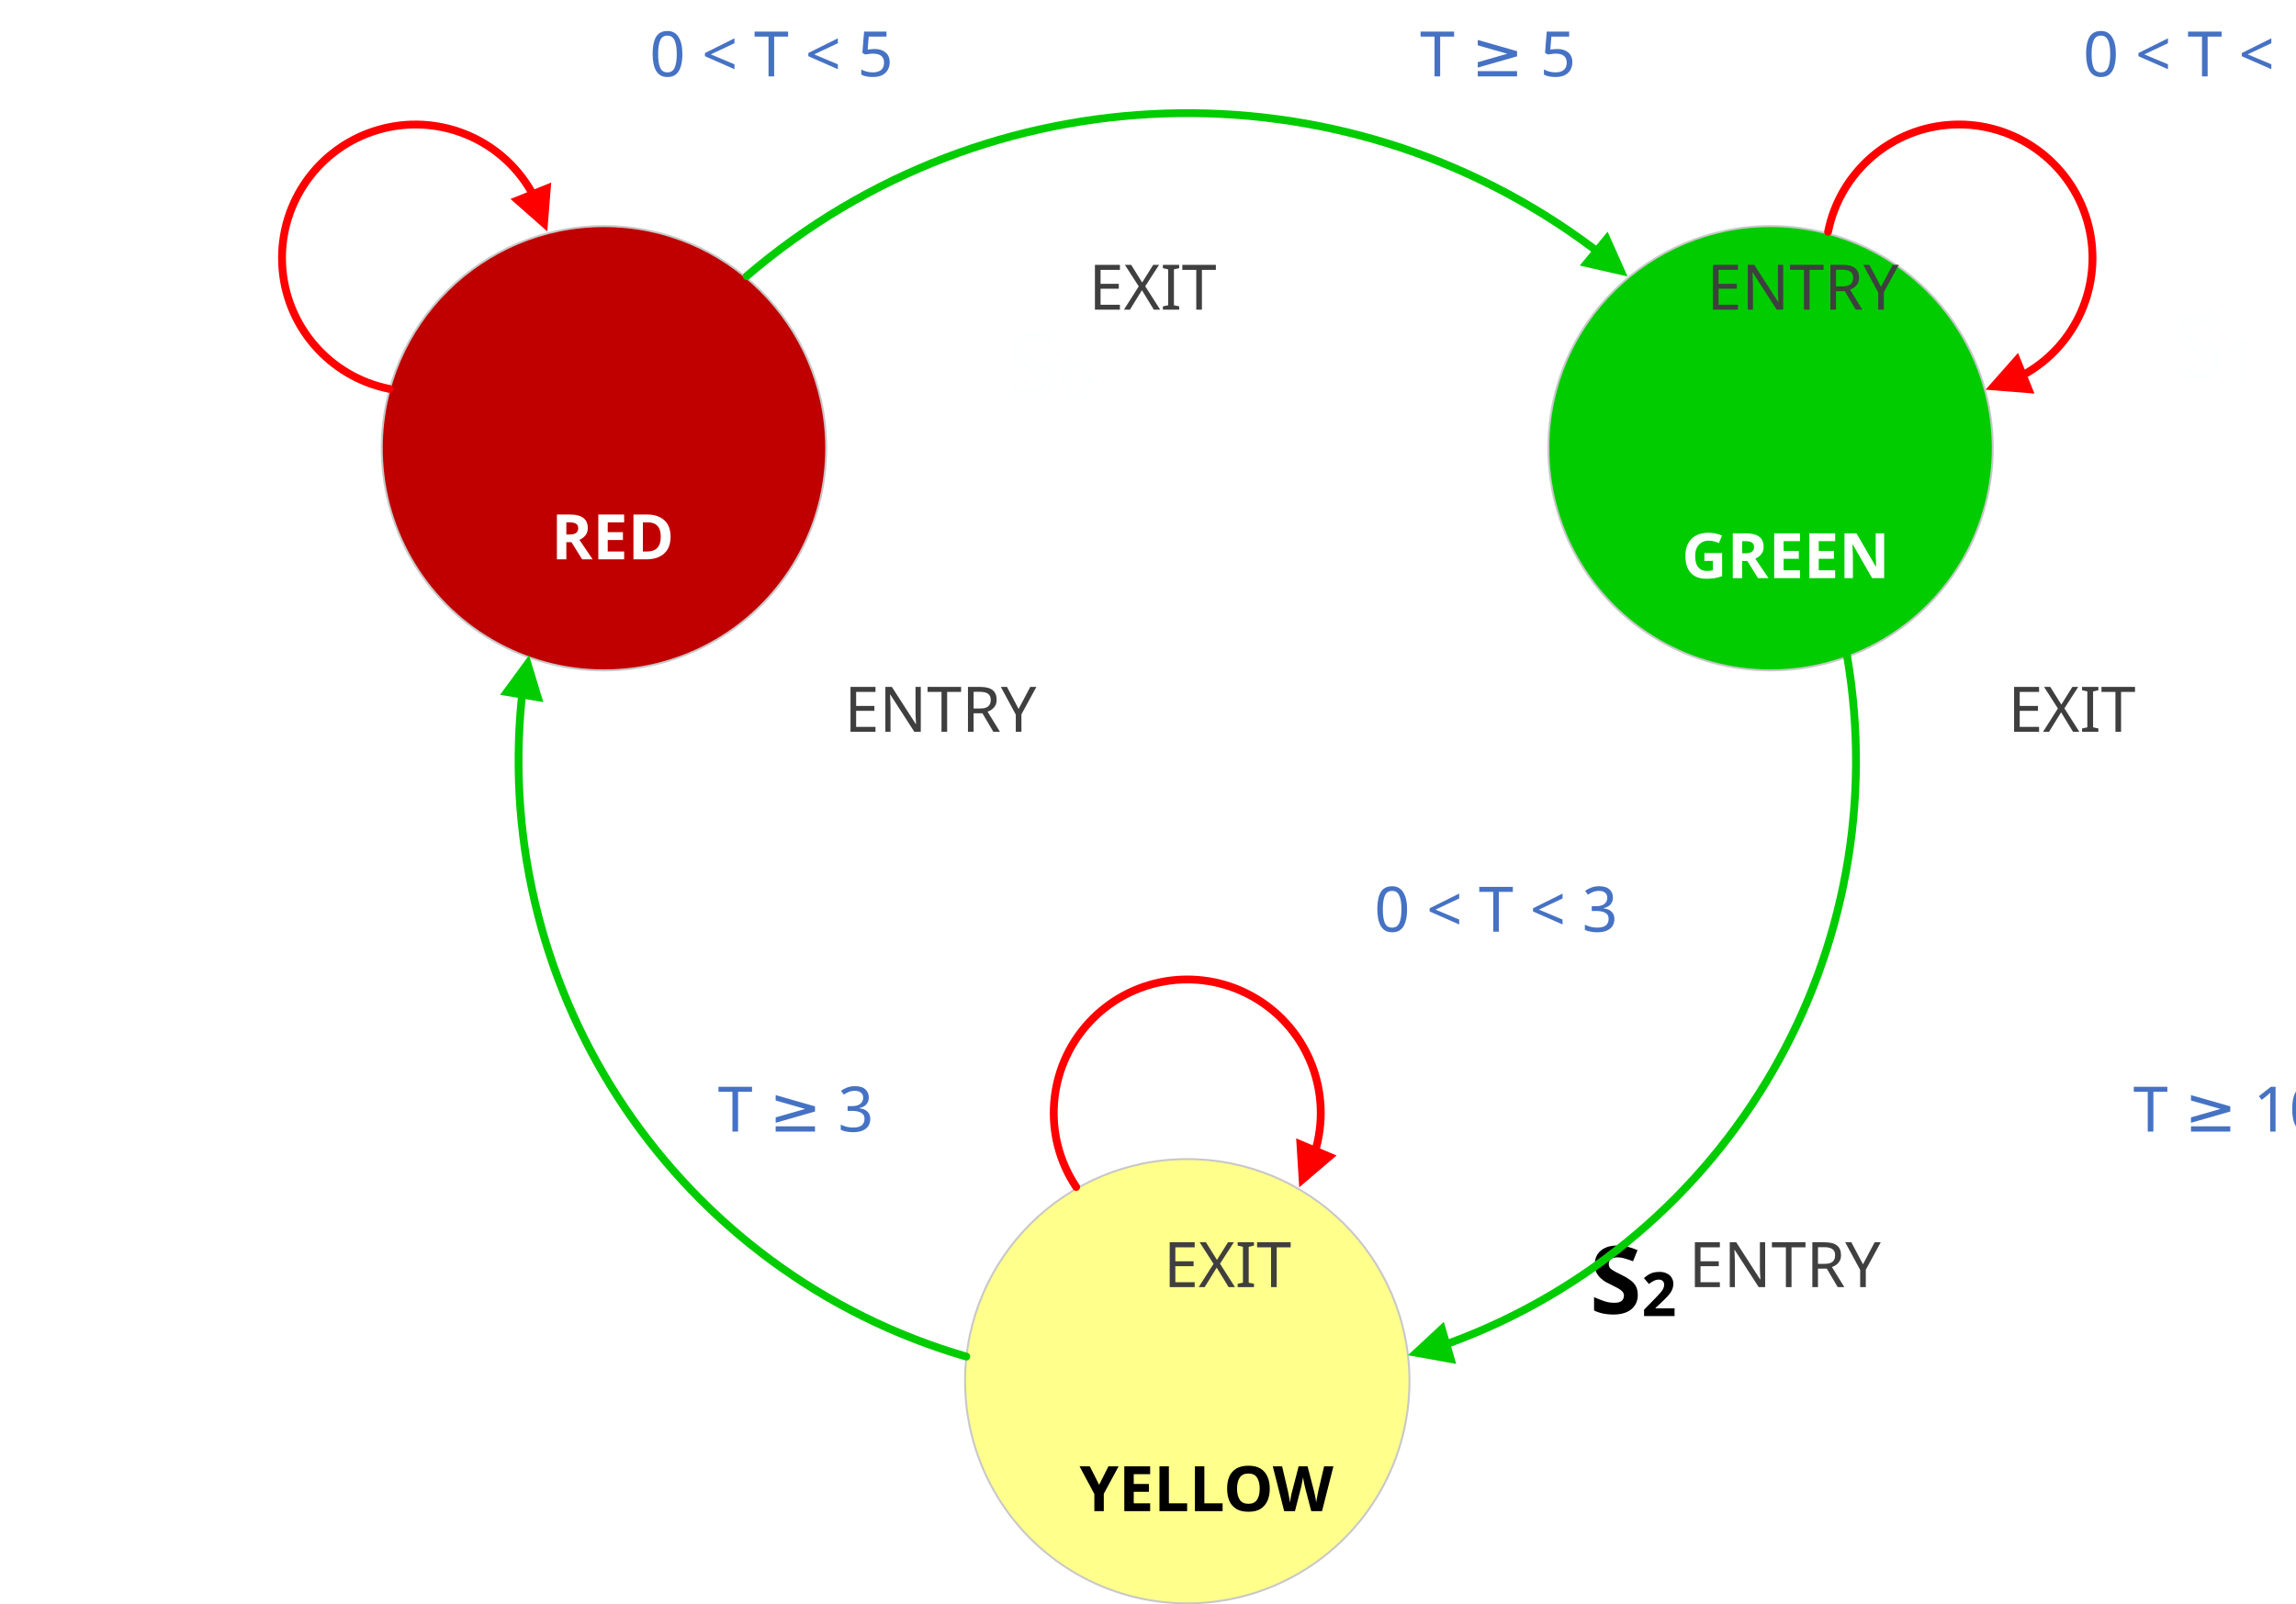
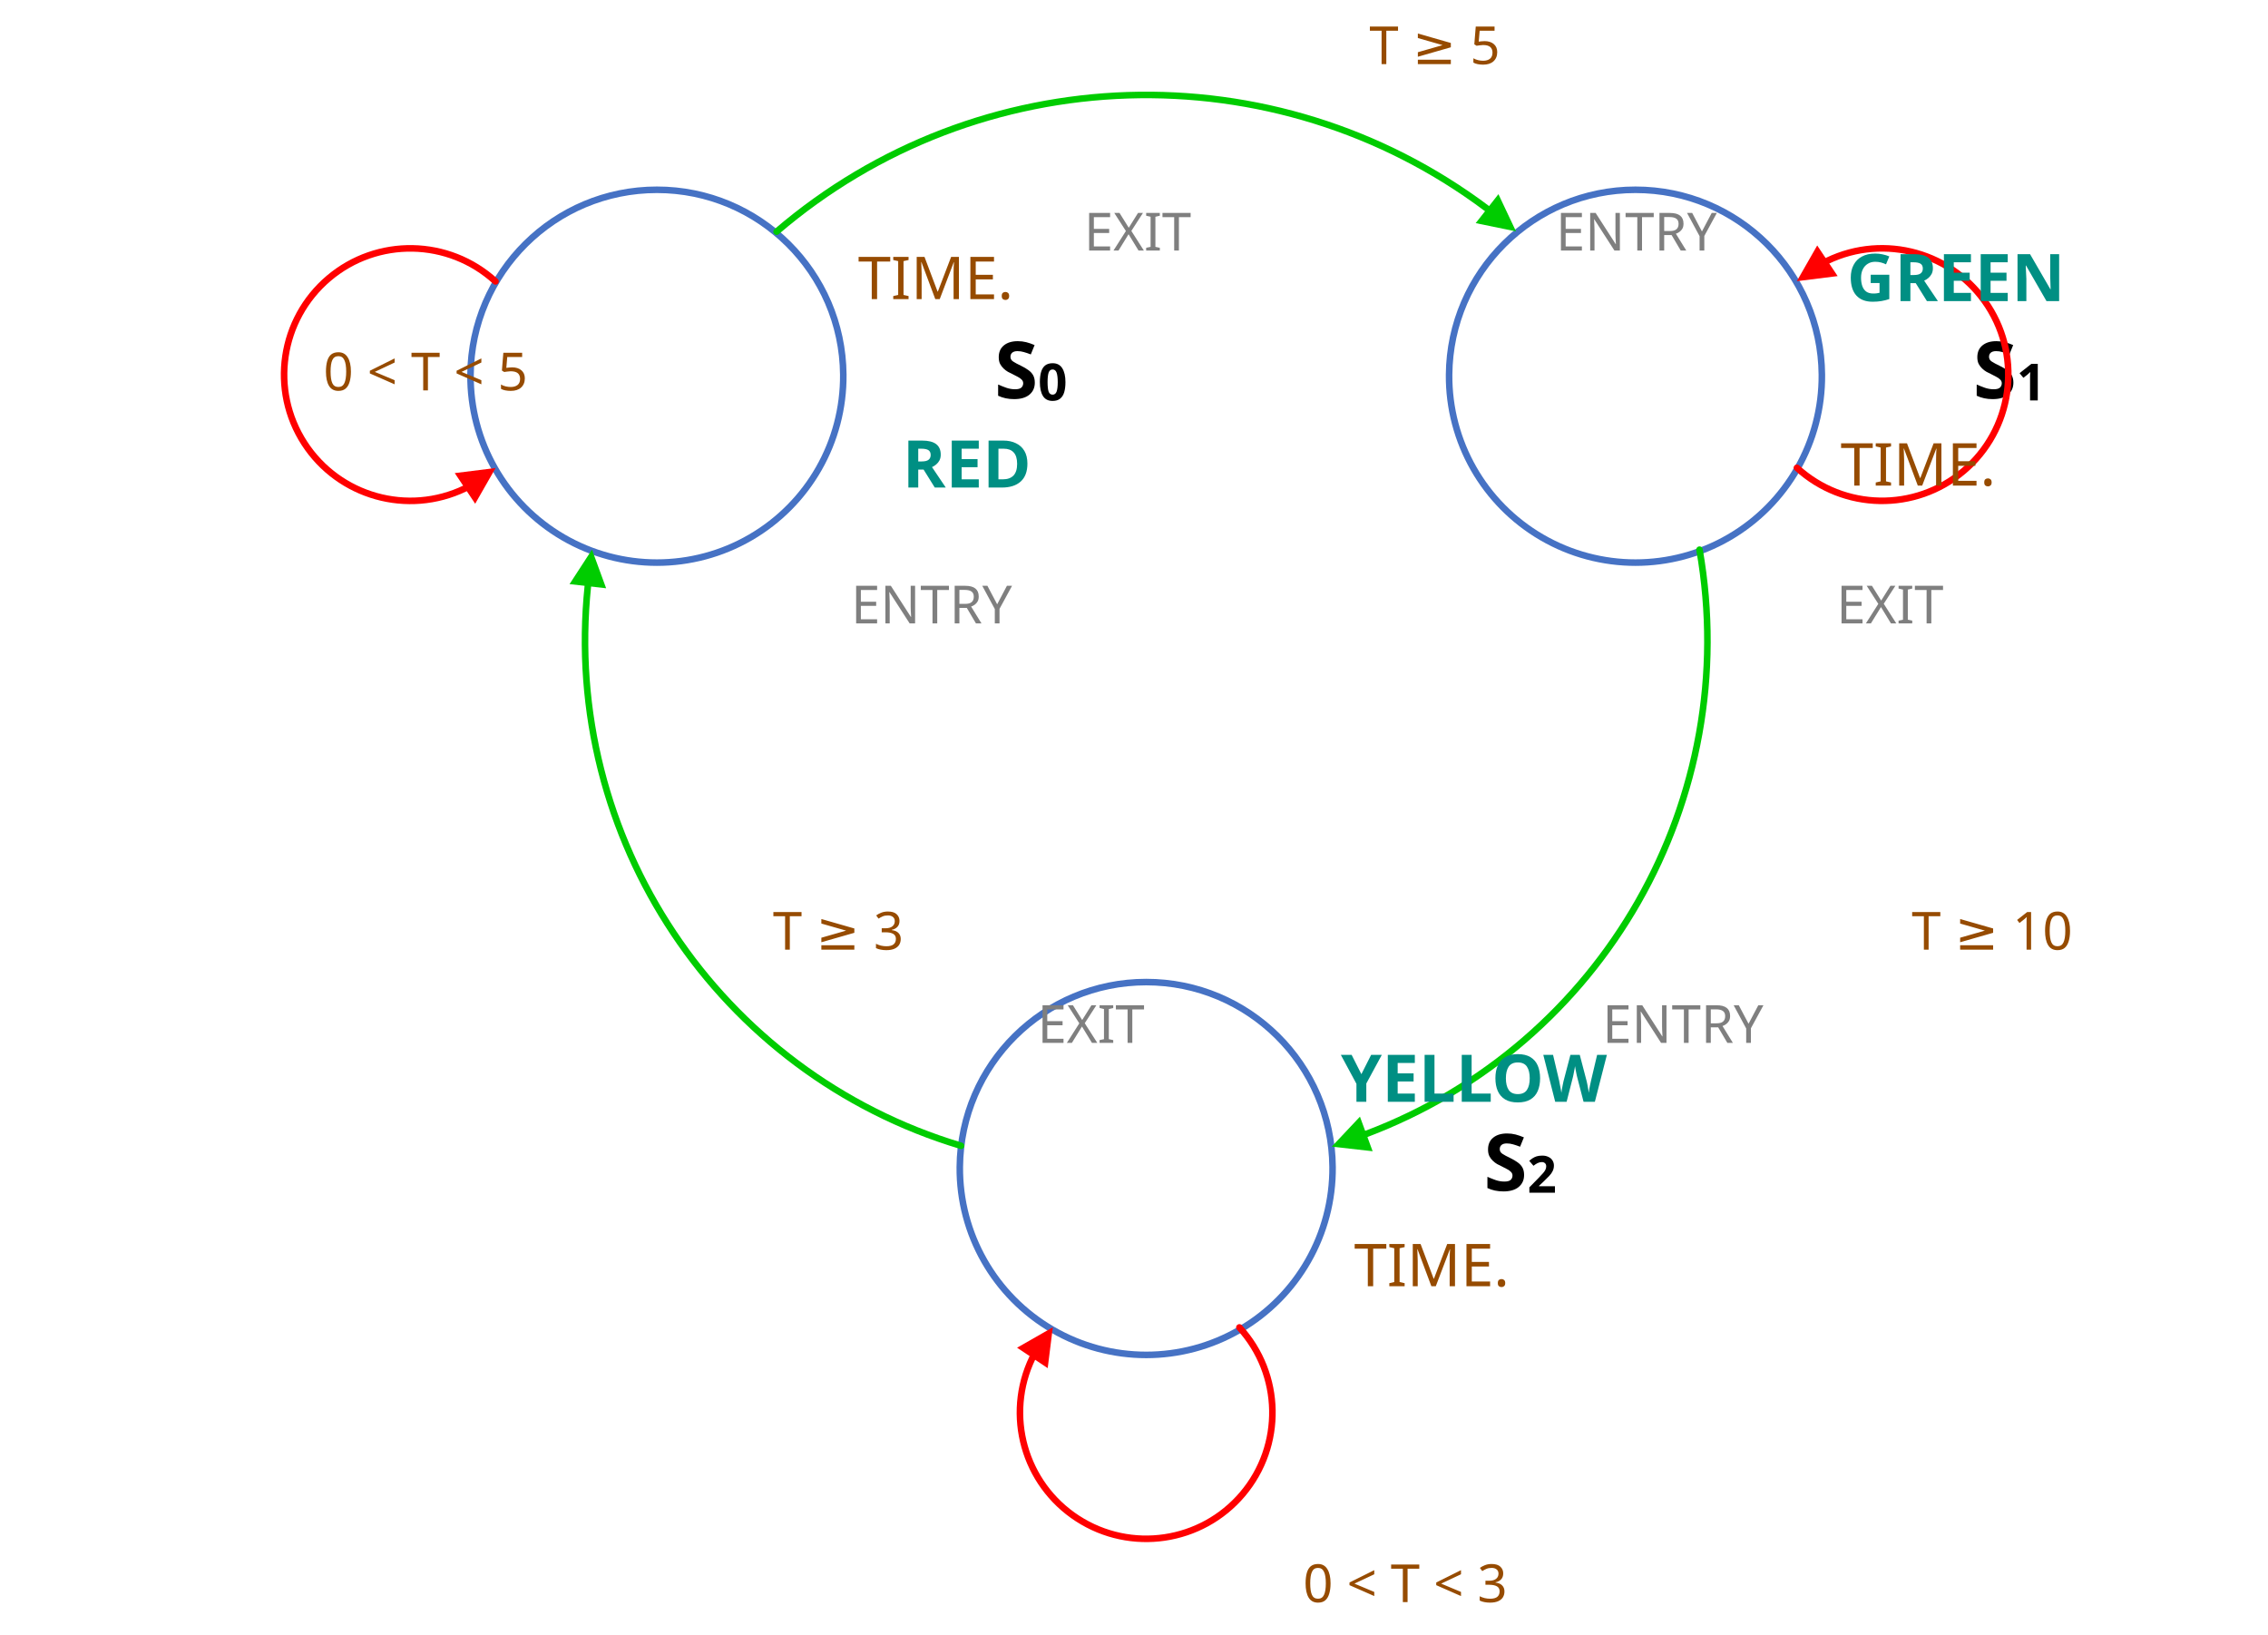
- <svg xmlns="http://www.w3.org/2000/svg" xmlns:ns1="http://schemas.microsoft.com/visio/2003/SVGExtensions/" xmlns:xlink="http://www.w3.org/1999/xlink" width="4.068in" height="2.842in" viewBox="0 0 292.898 204.595" xml:space="preserve" color-interpolation-filters="sRGB" class="st16">
+ <svg xmlns="http://www.w3.org/2000/svg" xmlns:ns1="http://schemas.microsoft.com/visio/2003/SVGExtensions/" xmlns:xlink="http://www.w3.org/1999/xlink" width="4.79in" height="3.452in" viewBox="0 0 344.909 248.531" xml:space="preserve" color-interpolation-filters="sRGB" class="st14">
  <ns1:documentProperties ns1:langID="1033" ns1:viewMarkup="false" />
  <style type="text/css">
	
- 		.st1 {fill:#c00000;stroke:#c8c8c8;stroke-width:0.25}
- 		.st2 {fill:#feffff;font-family:Calibri;font-size:1em;font-weight:bold}
+ 		.st1 {fill:none;stroke:#4672c4;stroke-width:1}
+ 		.st2 {fill:#000000;font-family:Calibri;font-size:1em;font-weight:bold}
		.st3 {baseline-shift:-32.494%;font-size:0.65em}
- 		.st4 {font-size:0.667em}
- 		.st5 {fill:#00cc00;stroke:#c8c8c8;stroke-width:0.25}
- 		.st6 {fill:#ffff8c;stroke:#c8c8c8;stroke-width:0.25}
- 		.st7 {fill:#000000;font-family:Calibri;font-size:1em;font-weight:bold}
- 		.st8 {marker-end:url(#mrkr4-21);stroke:#ff0000;stroke-linecap:round;stroke-linejoin:round;stroke-width:1}
- 		.st9 {fill:#ff0000;fill-opacity:1;stroke:#ff0000;stroke-opacity:1;stroke-width:0.357}
- 		.st10 {fill:none;stroke:none;stroke-width:0.25}
- 		.st11 {fill:#4672c4;font-family:Calibri;font-size:0.667em}
- 		.st12 {marker-end:url(#mrkr4-43);stroke:#00cc00;stroke-linecap:round;stroke-linejoin:round;stroke-width:1}
- 		.st13 {fill:#00cc00;fill-opacity:1;stroke:#00cc00;stroke-opacity:1;stroke-width:0.357}
- 		.st14 {fill:none;stroke:none;stroke-width:1}
- 		.st15 {fill:#3f3f3f;font-family:Calibri;font-size:0.667em}
- 		.st16 {fill:none;fill-rule:evenodd;font-size:12px;overflow:visible;stroke-linecap:square;stroke-miterlimit:3}
+ 		.st4 {marker-end:url(#mrkr4-18);stroke:#ff0000;stroke-linecap:round;stroke-linejoin:round;stroke-width:1}
+ 		.st5 {fill:#ff0000;fill-opacity:1;stroke:#ff0000;stroke-opacity:1;stroke-width:0.357}
+ 		.st6 {fill:none;stroke:none;stroke-width:0.25}
+ 		.st7 {fill:#964b00;font-family:Calibri;font-size:0.667em}
+ 		.st8 {marker-end:url(#mrkr4-40);stroke:#00cc00;stroke-linecap:round;stroke-linejoin:round;stroke-width:1}
+ 		.st9 {fill:#00cc00;fill-opacity:1;stroke:#00cc00;stroke-opacity:1;stroke-width:0.357}
+ 		.st10 {fill:none;stroke:none;stroke-width:1}
+ 		.st11 {fill:#7f7f7f;font-family:Calibri;font-size:0.667em}
+ 		.st12 {fill:#964b00;font-family:Calibri;font-size:0.75em}
+ 		.st13 {fill:#008f83;font-family:Calibri;font-size:0.833em;font-weight:bold}
+ 		.st14 {fill:none;fill-rule:evenodd;font-size:12px;overflow:visible;stroke-linecap:square;stroke-miterlimit:3}
	
	</style>
  <defs id="Markers">
    <g id="lend4">
      <path d="M 2 1 L 0 0 L 2 -1 L 2 1 " style="stroke:none" />
    </g>
-     <marker id="mrkr4-21" class="st9" ns1:arrowType="4" ns1:arrowSize="1" ns1:setback="5.24" refX="-5.24" orient="auto" markerUnits="strokeWidth" overflow="visible">
+     <marker id="mrkr4-18" class="st5" ns1:arrowType="4" ns1:arrowSize="1" ns1:setback="5.24" refX="-5.24" orient="auto" markerUnits="strokeWidth" overflow="visible">
      <use xlink:href="#lend4" transform="scale(-2.8,-2.8) " />
    </marker>
-     <marker id="mrkr4-43" class="st13" ns1:arrowType="4" ns1:arrowSize="1" ns1:setback="5.24" refX="-5.24" orient="auto" markerUnits="strokeWidth" overflow="visible">
+     <marker id="mrkr4-40" class="st9" ns1:arrowType="4" ns1:arrowSize="1" ns1:setback="5.24" refX="-5.24" orient="auto" markerUnits="strokeWidth" overflow="visible">
      <use xlink:href="#lend4" transform="scale(-2.8,-2.8) " />
    </marker>
  </defs>
  <g ns1:mID="0" ns1:index="1" ns1:groupContext="foregroundPage">
    <ns1:pageProperties ns1:drawingScale="0.0393701" ns1:pageScale="0.0393701" ns1:drawingUnits="24" ns1:shadowOffsetX="8.50394" ns1:shadowOffsetY="-8.50394" />
    <ns1:layer ns1:name="Flowchart" ns1:index="0" />
    <ns1:layer ns1:name="Connector" ns1:index="1" />
-     <g id="shape4-1" ns1:mID="4" ns1:groupContext="shape" ns1:layerMember="0" transform="translate(48.7041,-119.305)">
+     <g id="shape4-1" ns1:mID="4" ns1:groupContext="shape" ns1:layerMember="0" transform="translate(71.5535,-163.242)">
      <ns1:custProps>
        <ns1:cp ns1:nameU="Cost" ns1:lbl="Cost" ns1:type="7" ns1:format="@" ns1:langID="1033" />
        <ns1:cp ns1:nameU="Duration" ns1:lbl="Duration" ns1:type="2" ns1:langID="1033" />
        <ns1:cp ns1:nameU="Resources" ns1:lbl="Resources" ns1:langID="1033" />
      </ns1:custProps>
      <ns1:userDefs>
        <ns1:ud ns1:nameU="visVersion" ns1:val="VT0(15):26" />
      </ns1:userDefs>
      <ns1:textBlock ns1:margins="rect(1,1,1,1)" ns1:tabSpace="42.5197" />
-       <ns1:textRect cx="28.346" cy="176.248" width="56.7" height="56.693" />
-       <path d="M0 176.25 A28.346 28.346 0 0 1 56.69 176.25 A28.346 28.346 0 1 1 0 176.25 Z" class="st1" />
-       <text x="23.53" y="170.25" class="st2" ns1:langID="1033">
+       <ns1:textRect cx="28.346" cy="220.185" width="56.7" height="56.693" />
+       <path d="M0 220.19 A28.346 28.346 0 0 1 56.69 220.19 A28.346 28.346 0 1 1 0 220.19 Z" class="st1" />
+       <text x="23.53" y="223.79" class="st2" ns1:langID="1033">
        <ns1:paragraph ns1:horizAlign="1" />
-         <ns1:tabList />S<tspan dy="-0.284em" class="st3" ns1:baseFontSize="12">0<ns1:newlineChar />
-           <ns1:newlineChar />
-           <ns1:paragraph ns1:horizAlign="1" />
-         </tspan>
-         <tspan x="21.62" dy="2.827em" class="st4">RED</tspan>
+         <ns1:tabList />S<tspan dy="-0.284em" class="st3" ns1:langID="2057" ns1:baseFontSize="12">0</tspan>
      </text>
    </g>
-     <g id="shape10-6" ns1:mID="10" ns1:groupContext="shape" ns1:layerMember="0" transform="translate(197.523,-119.305)">
+     <g id="shape10-5" ns1:mID="10" ns1:groupContext="shape" ns1:layerMember="0" transform="translate(220.372,-163.242)">
      <ns1:custProps>
        <ns1:cp ns1:nameU="Cost" ns1:lbl="Cost" ns1:type="7" ns1:format="@" ns1:langID="1033" />
        <ns1:cp ns1:nameU="Duration" ns1:lbl="Duration" ns1:type="2" ns1:langID="1033" />
        <ns1:cp ns1:nameU="Resources" ns1:lbl="Resources" ns1:langID="1033" />
      </ns1:custProps>
      <ns1:userDefs>
        <ns1:ud ns1:nameU="visVersion" ns1:val="VT0(15):26" />
      </ns1:userDefs>
      <ns1:textBlock ns1:margins="rect(1,1,1,1)" ns1:tabSpace="42.5197" />
-       <ns1:textRect cx="28.346" cy="176.248" width="56.7" height="56.693" />
-       <path d="M0 176.25 A28.346 28.346 0 0 1 56.69 176.25 A28.346 28.346 0 1 1 0 176.25 Z" class="st5" />
-       <text x="23.53" y="167.85" class="st2" ns1:langID="1033">
+       <ns1:textRect cx="28.346" cy="220.185" width="56.7" height="56.693" />
+       <path d="M0 220.19 A28.346 28.346 0 0 1 56.69 220.19 A28.346 28.346 0 1 1 0 220.19 Z" class="st1" />
+       <text x="23.53" y="223.79" class="st2" ns1:langID="1033">
        <ns1:paragraph ns1:horizAlign="1" />
-         <ns1:tabList />S<tspan dy="-0.284em" class="st3" ns1:baseFontSize="12">1<ns1:newlineChar />
-           <ns1:newlineChar />
-         </tspan>
-         <tspan x="17.01" dy="3.427em" class="st4">GREEN</tspan>
+         <ns1:tabList />S<tspan dy="-0.284em" class="st3" ns1:baseFontSize="12">1</tspan>
      </text>
    </g>
-     <g id="shape11-11" ns1:mID="11" ns1:groupContext="shape" ns1:layerMember="0" transform="translate(123.114,-0.25)">
+     <g id="shape11-9" ns1:mID="11" ns1:groupContext="shape" ns1:layerMember="0" transform="translate(145.963,-42.7697)">
      <ns1:custProps>
        <ns1:cp ns1:nameU="Cost" ns1:lbl="Cost" ns1:type="7" ns1:format="@" ns1:langID="1033" />
        <ns1:cp ns1:nameU="Duration" ns1:lbl="Duration" ns1:type="2" ns1:langID="1033" />
        <ns1:cp ns1:nameU="Resources" ns1:lbl="Resources" ns1:langID="1033" />
      </ns1:custProps>
      <ns1:userDefs>
        <ns1:ud ns1:nameU="visVersion" ns1:val="VT0(15):26" />
      </ns1:userDefs>
      <ns1:textBlock ns1:margins="rect(1,1,1,1)" ns1:tabSpace="42.5197" />
-       <ns1:textRect cx="28.346" cy="176.248" width="56.7" height="56.693" />
-       <path d="M0 176.25 A28.346 28.346 0 0 1 56.69 176.25 A28.346 28.346 0 1 1 0 176.25 Z" class="st6" />
-       <text x="23.53" y="167.85" class="st7" ns1:langID="1033">
+       <ns1:textRect cx="28.346" cy="220.185" width="56.7" height="56.693" />
+       <path d="M0 220.19 A28.346 28.346 0 0 1 56.69 220.19 A28.346 28.346 0 1 1 0 220.19 Z" class="st1" />
+       <text x="23.53" y="223.79" class="st2" ns1:langID="1033">
        <ns1:paragraph ns1:horizAlign="1" />
-         <ns1:tabList />S<tspan dy="-0.284em" class="st3" ns1:baseFontSize="12">2<ns1:newlineChar />
-           <ns1:newlineChar />
-           <ns1:paragraph ns1:horizAlign="1" />
-         </tspan>
-         <tspan x="14.6" dy="3.427em" class="st4">YELLOW</tspan>
+         <ns1:tabList />S<tspan dy="-0.284em" class="st3" ns1:baseFontSize="12">2</tspan>
      </text>
    </g>
-     <g id="shape42-16" ns1:mID="42" ns1:groupContext="shape" ns1:layerMember="1" transform="translate(-67.6196,201.613) rotate(-135)">
-       <ns1:userDefs>
-         <ns1:ud ns1:nameU="ScaleFactor" ns1:val="VT0(1):26" />
-         <ns1:ud ns1:nameU="visVersion" ns1:val="VT0(15):26" />
-       </ns1:userDefs>
-       <path d="M24.55 190.42 A17.031 17.031 0 1 1 29.66 221.06 L29.33 220.92" class="st8" />
-     </g>
-     <g id="shape54-22" ns1:mID="54" ns1:groupContext="shape" transform="translate(30.6645,-190.171)">
-       <ns1:textBlock ns1:margins="rect(1,1,1,1)" ns1:tabSpace="42.5197" />
-       <ns1:textRect cx="28.346" cy="197.508" width="56.7" height="14.173" />
-       <rect x="0" y="190.421" width="56.693" height="14.173" class="st10" />
-       <text x="14.74" y="199.91" class="st11" ns1:langID="1033">
-         <ns1:paragraph ns1:horizAlign="1" />
+     <g id="shape42-13" ns1:mID="42" ns1:groupContext="shape" ns1:layerMember="1" transform="translate(99.8999,-191.589) scale(-1,1)">
+       <ns1:userDefs>
+         <ns1:ud ns1:nameU="ScaleFactor" ns1:val="VT0(1):26" />
+         <ns1:ud ns1:nameU="visVersion" ns1:val="VT0(15):26" />
+       </ns1:userDefs>
+       <path d="M24.55 234.36 A19.197 19.197 0 1 1 29.19 265.84 L28.89 265.64" class="st4" />
+     </g>
+     <g id="shape54-19" ns1:mID="54" ns1:groupContext="shape" transform="translate(0.25,-184.502)">
+       <ns1:textBlock ns1:margins="rect(1,1,1,1)" ns1:tabSpace="42.5197" />
+       <ns1:textRect cx="21.26" cy="241.445" width="42.52" height="14.173" />
+       <rect x="0" y="234.358" width="42.52" height="14.173" class="st6" />
+       <text x="11.47" y="243.84" class="st7" ns1:langID="1033">
+         <ns1:paragraph ns1:indentLeft="2.83" ns1:indentRight="2.83" ns1:horizAlign="2" />
        <ns1:tabList />0 &lt; T &lt; 5</text>
    </g>
-     <g id="shape84-25" ns1:mID="84" ns1:groupContext="shape" ns1:layerMember="1" transform="translate(81.1993,-87.7272) rotate(-45)">
-       <ns1:userDefs>
-         <ns1:ud ns1:nameU="ScaleFactor" ns1:val="VT0(1):26" />
-         <ns1:ud ns1:nameU="visVersion" ns1:val="VT0(15):26" />
-       </ns1:userDefs>
-       <path d="M24.55 190.42 A17.031 17.031 0 1 1 29.66 221.06 L29.33 220.92" class="st8" />
-     </g>
-     <g id="shape85-30" ns1:mID="85" ns1:groupContext="shape" transform="translate(215.563,-190.171)">
-       <ns1:textBlock ns1:margins="rect(1,1,1,1)" ns1:tabSpace="42.5197" />
-       <ns1:textRect cx="28.346" cy="197.508" width="56.7" height="14.173" />
-       <rect x="0" y="190.421" width="56.693" height="14.173" class="st10" />
-       <text x="12.71" y="199.91" class="st11" ns1:langID="1033">
-         <ns1:paragraph ns1:horizAlign="1" />
+     <g id="shape84-22" ns1:mID="84" ns1:groupContext="shape" ns1:layerMember="1" transform="translate(248.719,305.474) scale(1,-1)">
+       <ns1:userDefs>
+         <ns1:ud ns1:nameU="ScaleFactor" ns1:val="VT0(1):26" />
+         <ns1:ud ns1:nameU="visVersion" ns1:val="VT0(15):26" />
+       </ns1:userDefs>
+       <path d="M24.55 234.36 A19.197 19.197 0 1 1 29.19 265.84 L28.89 265.64" class="st4" />
+     </g>
+     <g id="shape85-27" ns1:mID="85" ns1:groupContext="shape" transform="translate(304.974,-184.502)">
+       <ns1:textBlock ns1:margins="rect(1,1,1,1)" ns1:tabSpace="42.5197" />
+       <ns1:textRect cx="19.843" cy="241.445" width="39.69" height="14.173" />
+       <rect x="0" y="234.358" width="39.685" height="14.173" class="st6" />
+       <text x="3.83" y="243.84" class="st7" ns1:langID="1033">
+         <ns1:paragraph ns1:indentLeft="2.83" ns1:indentRight="2.83" />
        <ns1:tabList />0 &lt; T &lt; 10</text>
    </g>
-     <g id="shape86-33" ns1:mID="86" ns1:groupContext="shape" ns1:layerMember="1" transform="translate(-53.1345,175.998) rotate(-90)">
-       <ns1:userDefs>
-         <ns1:ud ns1:nameU="ScaleFactor" ns1:val="VT0(1):26" />
-         <ns1:ud ns1:nameU="visVersion" ns1:val="VT0(15):26" />
-       </ns1:userDefs>
-       <path d="M24.55 190.42 A17.031 17.031 0 1 1 29.66 221.06 L29.33 220.92" class="st8" />
-     </g>
-     <g id="shape102-38" ns1:mID="102" ns1:groupContext="shape" ns1:layerMember="1" transform="translate(77.0506,-147.652)">
-       <ns1:userDefs>
-         <ns1:ud ns1:nameU="ScaleFactor" ns1:val="VT0(1):26" />
-         <ns1:ud ns1:nameU="visVersion" ns1:val="VT0(15):26" />
-       </ns1:userDefs>
-       <path d="M18.2 182.87 A86.368 86.368 0 0 1 126.25 179.36 L126.53 179.59" class="st12" />
-     </g>
-     <g id="shape106-44" ns1:mID="106" ns1:groupContext="shape" ns1:layerMember="1" transform="translate(399.365,165.378) rotate(122.005)">
-       <ns1:userDefs>
-         <ns1:ud ns1:nameU="ScaleFactor" ns1:val="VT0(1):26" />
-         <ns1:ud ns1:nameU="visVersion" ns1:val="VT0(15):26" />
-       </ns1:userDefs>
-       <path d="M17.41 182.23 A79.206 79.206 0 0 1 118.68 178.64 L118.95 178.88" class="st12" />
-     </g>
-     <g id="shape108-49" ns1:mID="108" ns1:groupContext="shape" ns1:layerMember="1" transform="translate(-22.0358,284.433) rotate(-122.005)">
-       <ns1:userDefs>
-         <ns1:ud ns1:nameU="ScaleFactor" ns1:val="VT0(1):26" />
-         <ns1:ud ns1:nameU="visVersion" ns1:val="VT0(15):26" />
-       </ns1:userDefs>
-       <path d="M17.41 182.23 A79.206 79.206 0 0 1 118.68 178.64 L118.95 178.88" class="st12" />
-     </g>
-     <g id="shape110-54" ns1:mID="110" ns1:groupContext="shape" transform="translate(123.114,-81.0374)">
-       <ns1:textBlock ns1:margins="rect(1,1,1,1)" ns1:tabSpace="42.5197" />
-       <ns1:textRect cx="28.346" cy="197.508" width="56.7" height="14.173" />
-       <rect x="0" y="190.421" width="56.693" height="14.173" class="st10" />
-       <text x="14.74" y="199.91" class="st11" ns1:langID="1033">
-         <ns1:paragraph ns1:horizAlign="1" />
+     <g id="shape86-30" ns1:mID="86" ns1:groupContext="shape" ns1:layerMember="1" transform="translate(422.841,177.274) rotate(90)">
+       <ns1:userDefs>
+         <ns1:ud ns1:nameU="ScaleFactor" ns1:val="VT0(1):26" />
+         <ns1:ud ns1:nameU="visVersion" ns1:val="VT0(15):26" />
+       </ns1:userDefs>
+       <path d="M24.55 234.36 A19.197 19.197 0 1 1 29.19 265.84 L28.89 265.64" class="st4" />
+     </g>
+     <g id="shape102-35" ns1:mID="102" ns1:groupContext="shape" ns1:layerMember="1" transform="translate(99.8999,-191.589)">
+       <ns1:userDefs>
+         <ns1:ud ns1:nameU="ScaleFactor" ns1:val="VT0(1):26" />
+         <ns1:ud ns1:nameU="visVersion" ns1:val="VT0(15):26" />
+       </ns1:userDefs>
+       <path d="M18.2 226.8 A86.368 86.368 0 0 1 126.25 223.3 L126.53 223.52" class="st8" />
+     </g>
+     <g id="shape106-41" ns1:mID="106" ns1:groupContext="shape" ns1:layerMember="1" transform="translate(460.169,187.544) rotate(121.701)">
+       <ns1:userDefs>
+         <ns1:ud ns1:nameU="ScaleFactor" ns1:val="VT0(1):26" />
+         <ns1:ud ns1:nameU="visVersion" ns1:val="VT0(15):26" />
+       </ns1:userDefs>
+       <path d="M17.53 226.26 A80.204 80.204 0 0 1 119.75 222.69 L120.03 222.91" class="st8" />
+     </g>
+     <g id="shape108-46" ns1:mID="108" ns1:groupContext="shape" ns1:layerMember="1" transform="translate(-37.1407,308.017) rotate(-121.701)">
+       <ns1:userDefs>
+         <ns1:ud ns1:nameU="ScaleFactor" ns1:val="VT0(1):26" />
+         <ns1:ud ns1:nameU="visVersion" ns1:val="VT0(15):26" />
+       </ns1:userDefs>
+       <path d="M17.53 226.26 A80.204 80.204 0 0 1 119.75 222.69 L120.03 222.91" class="st8" />
+     </g>
+     <g id="shape110-51" ns1:mID="110" ns1:groupContext="shape" transform="translate(153.05,-0.25)">
+       <ns1:textBlock ns1:margins="rect(1,1,1,1)" ns1:tabSpace="42.5197" />
+       <ns1:textRect cx="21.26" cy="241.445" width="42.52" height="14.173" />
+       <rect x="0" y="234.358" width="42.52" height="14.173" class="st6" />
+       <text x="7.65" y="243.84" class="st7" ns1:langID="1033">
+         <ns1:paragraph ns1:indentLeft="2.83" ns1:indentRight="2.83" ns1:horizAlign="1" />
        <ns1:tabList />0 &lt; T &lt; 3</text>
    </g>
-     <g id="shape111-57" ns1:mID="111" ns1:groupContext="shape" transform="translate(123.114,-190.171)">
-       <ns1:textBlock ns1:margins="rect(1,1,1,1)" ns1:tabSpace="42.5197" />
-       <ns1:textRect cx="28.346" cy="197.508" width="56.7" height="14.173" />
-       <rect x="0" y="190.421" width="56.693" height="14.173" class="st10" />
-       <text x="20.57" y="199.91" class="st11" ns1:langID="1033">
-         <ns1:paragraph ns1:horizAlign="1" />
+     <g id="shape111-54" ns1:mID="111" ns1:groupContext="shape" transform="translate(164.388,-234.108)">
+       <ns1:textBlock ns1:margins="rect(1,1,1,1)" ns1:tabSpace="42.5197" />
+       <ns1:textRect cx="14.173" cy="241.445" width="28.35" height="14.173" />
+       <rect x="0" y="234.358" width="28.346" height="14.173" class="st6" />
+       <text x="6.4" y="243.84" class="st7" ns1:langID="1033">
+         <ns1:paragraph ns1:indentLeft="2.83" ns1:indentRight="2.83" ns1:horizAlign="1" />
        <ns1:tabList />T ≥ 5</text>
    </g>
-     <g id="shape113-60" ns1:mID="113" ns1:groupContext="shape" transform="translate(233.665,-55.5256)">
-       <ns1:textBlock ns1:margins="rect(1,1,1,1)" ns1:tabSpace="42.5197" />
-       <ns1:textRect cx="28.346" cy="197.508" width="56.7" height="14.173" />
-       <rect x="0" y="190.421" width="56.693" height="14.173" class="st10" />
-       <text x="1" y="199.91" class="st11" ns1:langID="1033">
-         <ns1:paragraph />
+     <g id="shape113-57" ns1:mID="113" ns1:groupContext="shape" transform="translate(249.428,-99.4626)">
+       <ns1:textBlock ns1:margins="rect(1,1,1,1)" ns1:tabSpace="42.5197" />
+       <ns1:textRect cx="14.173" cy="241.445" width="28.35" height="14.173" />
+       <rect x="0" y="234.358" width="28.346" height="14.173" class="st6" />
+       <text x="3.83" y="243.84" class="st7" ns1:langID="1033">
+         <ns1:paragraph ns1:indentLeft="2.83" ns1:indentRight="2.83" />
        <ns1:tabList />T ≥ 10</text>
    </g>
-     <g id="shape115-63" ns1:mID="115" ns1:groupContext="shape" transform="translate(13.9797,-55.5256)">
-       <ns1:textBlock ns1:margins="rect(1,1,1,1)" ns1:tabSpace="42.5197" />
-       <ns1:textRect cx="28.346" cy="197.508" width="56.7" height="14.173" />
-       <rect x="0" y="190.421" width="56.693" height="14.173" class="st10" />
-       <text x="40.14" y="199.91" class="st11" ns1:langID="1033">
-         <ns1:paragraph ns1:horizAlign="2" />
+     <g id="shape115-60" ns1:mID="115" ns1:groupContext="shape" transform="translate(65.1755,-99.4626)">
+       <ns1:textBlock ns1:margins="rect(1,1,1,1)" ns1:tabSpace="42.5197" />
+       <ns1:textRect cx="17.143" cy="241.445" width="34.29" height="14.173" />
+       <rect x="0" y="234.358" width="34.287" height="14.173" class="st6" />
+       <text x="14.9" y="243.84" class="st7" ns1:langID="1033">
+         <ns1:paragraph ns1:indentLeft="2.83" ns1:indentRight="2.83" ns1:horizAlign="2" />
        <ns1:tabList />T ≥ 3</text>
    </g>
-     <g id="shape116-66" ns1:mID="116" ns1:groupContext="shape" transform="translate(159.964,-153.321)">
-       <ns1:textBlock ns1:margins="rect(1,1,1,1)" ns1:tabSpace="42.5197" />
-       <ns1:textRect cx="21.26" cy="190.421" width="42.52" height="28.346" />
-       <rect x="0" y="176.248" width="42.52" height="28.346" class="st14" />
-       <text x="20.31" y="192.82" class="st15" ns1:langID="1033">
-         <ns1:paragraph ns1:horizAlign="2" />
+     <g id="shape203-63" ns1:mID="203" ns1:groupContext="shape" transform="translate(219.935,-149.069)">
+       <ns1:textBlock ns1:margins="rect(1,1,1,1)" ns1:tabSpace="42.5197" />
+       <ns1:textRect cx="21.26" cy="241.445" width="42.52" height="14.173" />
+       <rect x="0" y="234.358" width="42.52" height="14.173" class="st10" />
+       <text x="21.88" y="243.84" class="st11" ns1:langID="1033">
+         <ns1:paragraph ns1:indentLeft="5.67" ns1:indentRight="5.67" ns1:horizAlign="2" />
+         <ns1:tabList />EXIT</text>
+     </g>
+     <g id="shape204-66" ns1:mID="204" ns1:groupContext="shape" transform="translate(184.502,-205.762)">
+       <ns1:textBlock ns1:margins="rect(1,1,1,1)" ns1:tabSpace="42.5197" />
+       <ns1:textRect cx="21.26" cy="241.445" width="42.52" height="14.173" />
+       <rect x="0" y="234.358" width="42.52" height="14.173" class="st10" />
+       <text x="14.64" y="243.84" class="st11" ns1:langID="1033">
+         <ns1:paragraph ns1:indentLeft="5.67" ns1:indentRight="5.67" ns1:horizAlign="2" />
        <ns1:tabList />ENTRY</text>
    </g>
-     <g id="shape117-69" ns1:mID="117" ns1:groupContext="shape" transform="translate(100.436,-153.321)">
-       <ns1:textBlock ns1:margins="rect(1,1,1,1)" ns1:tabSpace="42.5197" />
-       <ns1:textRect cx="21.26" cy="190.421" width="42.52" height="28.346" />
-       <rect x="0" y="176.248" width="42.52" height="28.346" class="st14" />
-       <text x="1" y="192.82" class="st15" ns1:langID="1033">
-         <ns1:paragraph />
+     <g id="shape205-69" ns1:mID="205" ns1:groupContext="shape" transform="translate(113.636,-85.2894)">
+       <ns1:textBlock ns1:margins="rect(1,1,1,1)" ns1:tabSpace="42.5197" />
+       <ns1:textRect cx="21.26" cy="241.445" width="42.52" height="14.173" />
+       <rect x="0" y="234.358" width="42.52" height="14.173" class="st10" />
+       <text x="6.67" y="243.84" class="st11" ns1:langID="1033">
+         <ns1:paragraph ns1:indentLeft="5.67" ns1:indentRight="5.67" />
        <ns1:tabList />EXIT</text>
    </g>
-     <g id="shape118-72" ns1:mID="118" ns1:groupContext="shape" transform="translate(176.972,-28.5965)">
-       <ns1:textBlock ns1:margins="rect(1,1,1,1)" ns1:tabSpace="42.5197" />
-       <ns1:textRect cx="21.26" cy="190.421" width="42.52" height="28.346" />
-       <rect x="0" y="176.248" width="42.52" height="28.346" class="st14" />
-       <text x="1" y="192.82" class="st15" ns1:langID="1033">
-         <ns1:paragraph />
+     <g id="shape206-72" ns1:mID="206" ns1:groupContext="shape" transform="translate(191.589,-85.2894)">
+       <ns1:textBlock ns1:margins="rect(1,1,1,1)" ns1:tabSpace="42.5197" />
+       <ns1:textRect cx="21.26" cy="241.445" width="42.52" height="14.173" />
+       <rect x="0" y="234.358" width="42.52" height="14.173" class="st10" />
+       <text x="14.64" y="243.84" class="st11" ns1:langID="1033">
+         <ns1:paragraph ns1:indentLeft="5.67" ns1:indentRight="5.67" ns1:horizAlign="2" />
        <ns1:tabList />ENTRY</text>
    </g>
-     <g id="shape119-75" ns1:mID="119" ns1:groupContext="shape" transform="translate(191.145,-99.4626)">
-       <ns1:textBlock ns1:margins="rect(1,1,1,1)" ns1:tabSpace="42.5197" />
-       <ns1:textRect cx="21.26" cy="190.421" width="42.52" height="28.346" />
-       <rect x="0" y="176.248" width="42.52" height="28.346" class="st14" />
-       <text x="27.55" y="192.82" class="st15" ns1:langID="1033">
-         <ns1:paragraph ns1:horizAlign="2" />
+     <g id="shape207-75" ns1:mID="207" ns1:groupContext="shape" transform="translate(85.2894,-149.069)">
+       <ns1:textBlock ns1:margins="rect(1,1,1,1)" ns1:tabSpace="42.5197" />
+       <ns1:textRect cx="21.26" cy="241.445" width="42.52" height="14.173" />
+       <rect x="0" y="234.358" width="42.52" height="14.173" class="st10" />
+       <text x="6.67" y="243.84" class="st11" ns1:langID="1033">
+         <ns1:paragraph ns1:indentLeft="5.67" ns1:indentRight="5.67" />
+         <ns1:tabList />ENTRY</text>
+     </g>
+     <g id="shape208-78" ns1:mID="208" ns1:groupContext="shape" transform="translate(120.722,-205.762)">
+       <ns1:textBlock ns1:margins="rect(1,1,1,1)" ns1:tabSpace="42.5197" />
+       <ns1:textRect cx="21.26" cy="241.445" width="42.52" height="14.173" />
+       <rect x="0" y="234.358" width="42.52" height="14.173" class="st10" />
+       <text x="6.67" y="243.84" class="st11" ns1:langID="1033">
+         <ns1:paragraph ns1:indentLeft="5.67" ns1:indentRight="5.67" />
        <ns1:tabList />EXIT</text>
    </g>
-     <g id="shape120-78" ns1:mID="120" ns1:groupContext="shape" transform="translate(69.2553,-99.4626)">
-       <ns1:textBlock ns1:margins="rect(1,1,1,1)" ns1:tabSpace="42.5197" />
-       <ns1:textRect cx="21.26" cy="190.421" width="42.52" height="28.346" />
-       <rect x="0" y="176.248" width="42.52" height="28.346" class="st14" />
-       <text x="1" y="192.82" class="st15" ns1:langID="1033">
-         <ns1:paragraph />
-         <ns1:tabList />ENTRY</text>
-     </g>
-     <g id="shape121-81" ns1:mID="121" ns1:groupContext="shape" transform="translate(83.4285,-28.5965)">
-       <ns1:textBlock ns1:margins="rect(1,1,1,1)" ns1:tabSpace="42.5197" />
-       <ns1:textRect cx="21.26" cy="190.421" width="42.52" height="28.346" />
-       <rect x="0" y="176.248" width="42.52" height="28.346" class="st14" />
-       <text x="27.55" y="192.82" class="st15" ns1:langID="1033">
-         <ns1:paragraph ns1:horizAlign="2" />
-         <ns1:tabList />EXIT</text>
+     <g id="shape278-81" ns1:mID="278" ns1:groupContext="shape" transform="translate(70.5218,-191.589)">
+       <ns1:textBlock ns1:margins="rect(1,1,1,1)" ns1:tabSpace="42.5197" />
+       <ns1:textRect cx="28.346" cy="234.358" width="56.7" height="28.346" />
+       <rect x="0" y="220.185" width="56.693" height="28.346" class="st10" />
+       <text x="17.84" y="237.06" class="st12" ns1:langID="1033">
+         <ns1:paragraph ns1:indentLeft="5.67" ns1:indentRight="5.67" ns1:horizAlign="1" />
+         <ns1:tabList />TIME.</text>
+     </g>
+     <g id="shape282-84" ns1:mID="282" ns1:groupContext="shape" transform="translate(70.5218,-163.242)">
+       <ns1:textBlock ns1:margins="rect(1,1,1,1)" ns1:tabSpace="42.5197" />
+       <ns1:textRect cx="28.346" cy="234.358" width="56.7" height="28.346" />
+       <rect x="0" y="220.185" width="56.693" height="28.346" class="st10" />
+       <text x="19.94" y="237.36" class="st13" ns1:langID="1033">
+         <ns1:paragraph ns1:indentLeft="5.67" ns1:indentRight="5.67" ns1:horizAlign="1" />
+         <ns1:tabList />RED</text>
+     </g>
+     <g id="shape288-87" ns1:mID="288" ns1:groupContext="shape" transform="translate(219.935,-191.589)">
+       <ns1:textBlock ns1:margins="rect(1,1,1,1)" ns1:tabSpace="42.5197" />
+       <ns1:textRect cx="28.346" cy="234.358" width="56.7" height="28.346" />
+       <rect x="0" y="220.185" width="56.693" height="28.346" class="st10" />
+       <text x="14.17" y="237.36" class="st13" ns1:langID="1033">
+         <ns1:paragraph ns1:indentLeft="5.67" ns1:indentRight="5.67" ns1:horizAlign="1" />
+         <ns1:tabList />GREEN</text>
+     </g>
+     <g id="shape289-90" ns1:mID="289" ns1:groupContext="shape" transform="translate(219.935,-163.242)">
+       <ns1:textBlock ns1:margins="rect(1,1,1,1)" ns1:tabSpace="42.5197" />
+       <ns1:textRect cx="28.346" cy="234.358" width="56.7" height="28.346" />
+       <rect x="0" y="220.185" width="56.693" height="28.346" class="st10" />
+       <text x="17.84" y="237.06" class="st12" ns1:langID="1033">
+         <ns1:paragraph ns1:indentLeft="5.67" ns1:indentRight="5.67" ns1:horizAlign="1" />
+         <ns1:tabList />TIME.</text>
+     </g>
+     <g id="shape290-93" ns1:mID="290" ns1:groupContext="shape" transform="translate(145.963,-41.4941)">
+       <ns1:textBlock ns1:margins="rect(1,1,1,1)" ns1:tabSpace="42.5197" />
+       <ns1:textRect cx="28.346" cy="234.358" width="56.7" height="28.346" />
+       <rect x="0" y="220.185" width="56.693" height="28.346" class="st10" />
+       <text x="17.84" y="237.06" class="st12" ns1:langID="1033">
+         <ns1:paragraph ns1:indentLeft="5.67" ns1:indentRight="5.67" ns1:horizAlign="1" />
+         <ns1:tabList />TIME.</text>
+     </g>
+     <g id="shape292-96" ns1:mID="292" ns1:groupContext="shape" transform="translate(145.963,-69.8405)">
+       <ns1:textBlock ns1:margins="rect(1,1,1,1)" ns1:tabSpace="42.5197" />
+       <ns1:textRect cx="28.346" cy="234.358" width="56.7" height="28.346" />
+       <rect x="0" y="220.185" width="56.693" height="28.346" class="st10" />
+       <text x="11.17" y="237.36" class="st13" ns1:langID="1033">
+         <ns1:paragraph ns1:indentLeft="5.67" ns1:indentRight="5.67" ns1:horizAlign="1" />
+         <ns1:tabList />YELLOW</text>
    </g>
  </g>
</svg>
